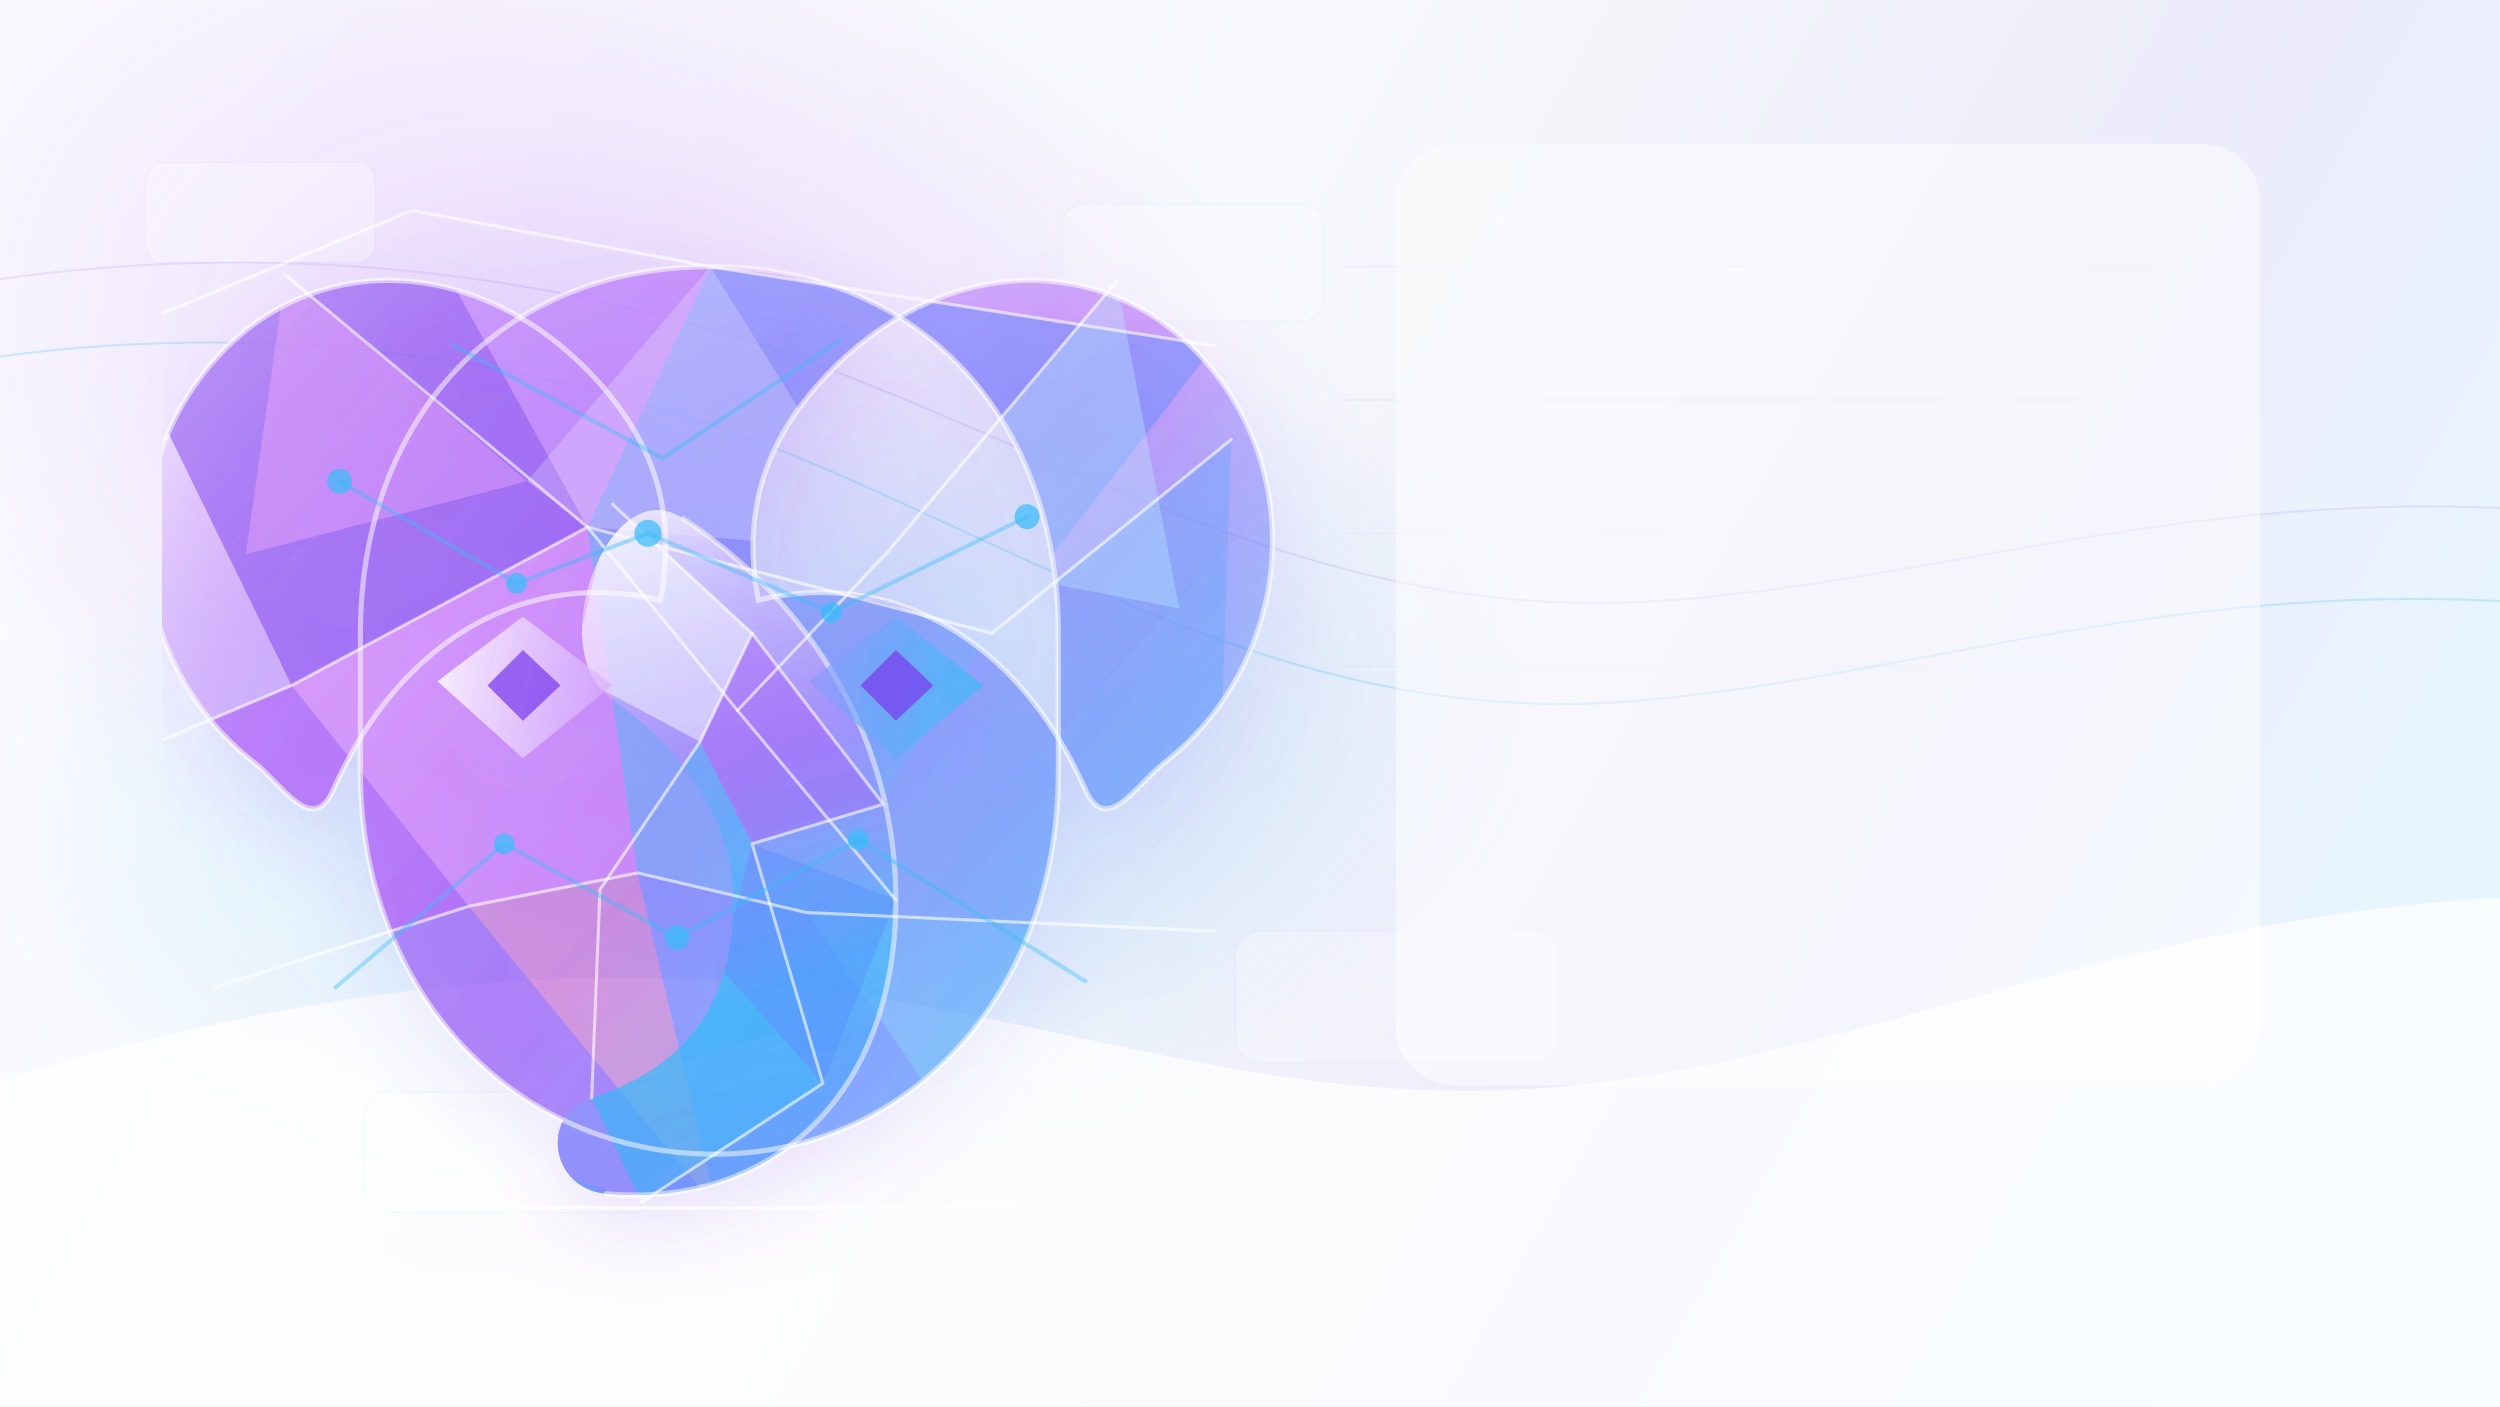
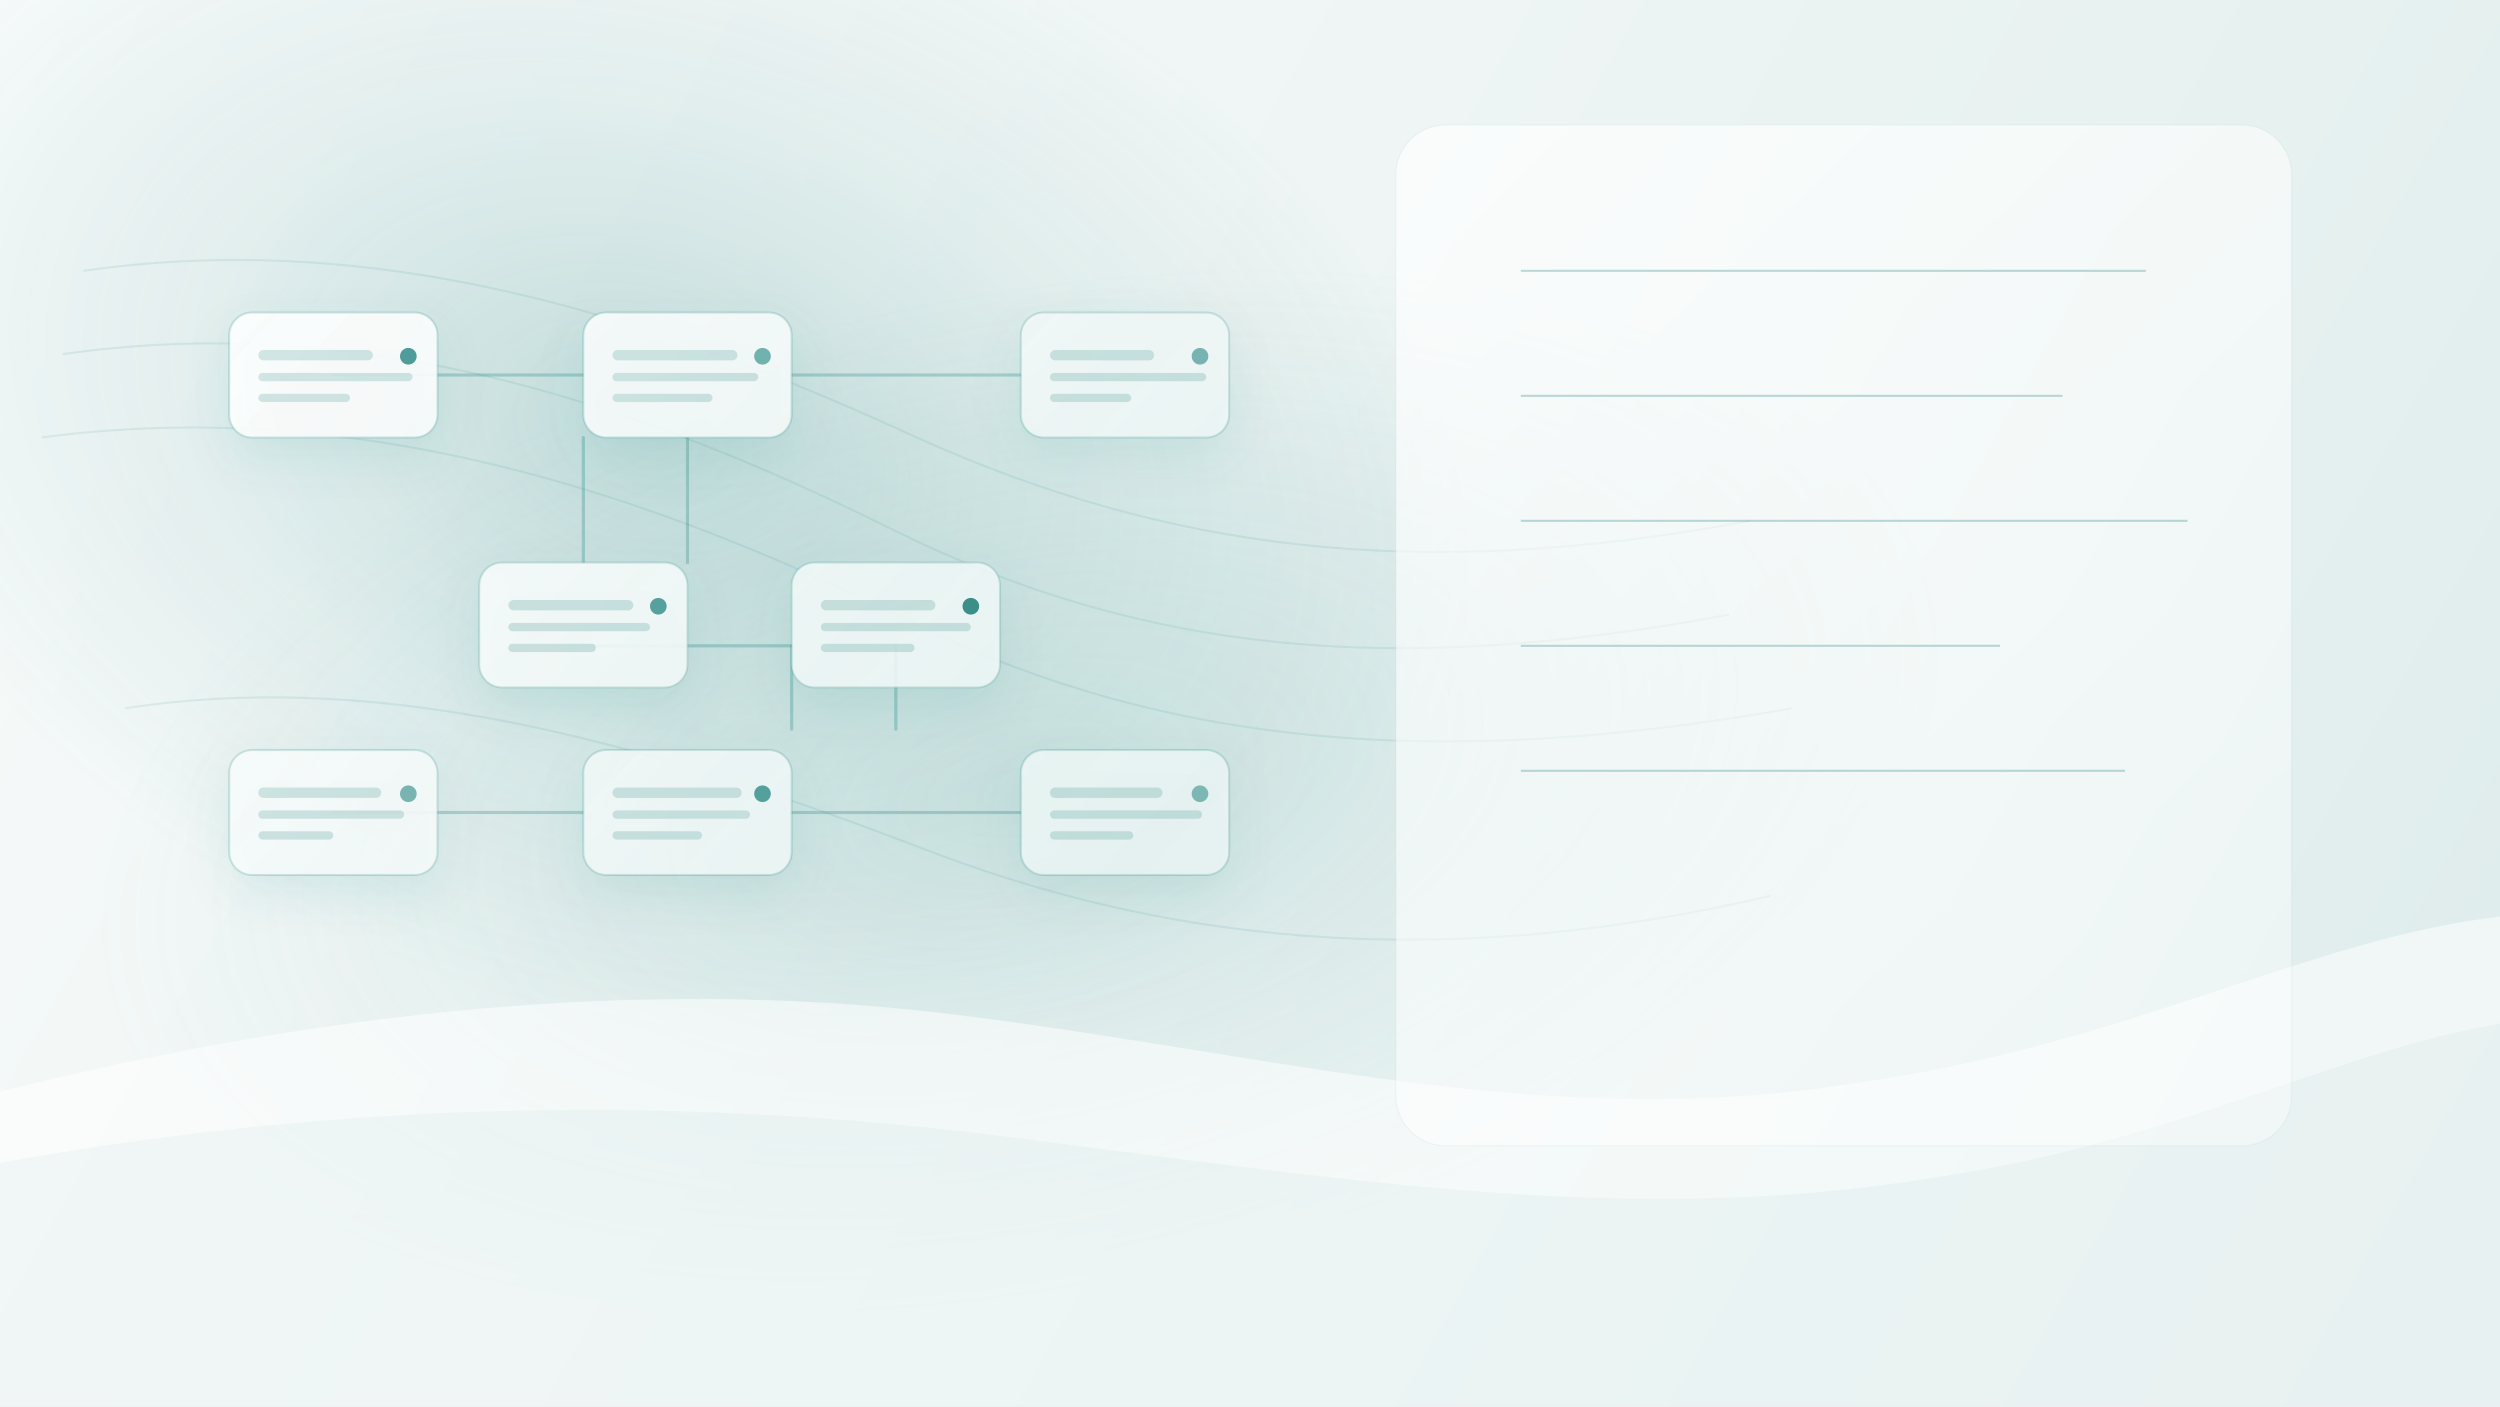
<svg xmlns="http://www.w3.org/2000/svg" width="2400" height="1350" viewBox="0 0 2400 1350" fill="none">
  <defs>
-     <linearGradient id="clientBase" x1="96" y1="96" x2="2240" y2="1300" gradientUnits="userSpaceOnUse">
-       <stop offset="0" stop-color="#FBFBFF" />
-       <stop offset="0.42" stop-color="#F7F8FC" />
-       <stop offset="0.72" stop-color="#EDEBFA" />
-       <stop offset="1" stop-color="#E6F8FF" />
+     <linearGradient id="base" x1="0" y1="0" x2="2400" y2="1350" gradientUnits="userSpaceOnUse">
+       <stop offset="0" stop-color="#F7FAFA" />
+       <stop offset="0.45" stop-color="#EEF5F4" />
+       <stop offset="0.78" stop-color="#E4F0EF" />
+       <stop offset="1" stop-color="#DCEBEA" />
    </linearGradient>
-     <radialGradient id="clientVioletGlow" cx="0" cy="0" r="1" gradientUnits="userSpaceOnUse" gradientTransform="translate(600 430) rotate(24) scale(790 540)">
-       <stop offset="0" stop-color="#A855F7" stop-opacity="0.30" />
-       <stop offset="0.54" stop-color="#A855F7" stop-opacity="0.10" />
-       <stop offset="1" stop-color="#A855F7" stop-opacity="0" />
+     <radialGradient id="glowTeal" cx="0" cy="0" r="1" gradientUnits="userSpaceOnUse" gradientTransform="translate(620 420) rotate(18) scale(820 560)">
+       <stop offset="0" stop-color="#167D79" stop-opacity="0.22" />
+       <stop offset="0.55" stop-color="#167D79" stop-opacity="0.08" />
+       <stop offset="1" stop-color="#167D79" stop-opacity="0" />
    </radialGradient>
-     <radialGradient id="clientCyanGlow" cx="0" cy="0" r="1" gradientUnits="userSpaceOnUse" gradientTransform="translate(740 736) rotate(-8) scale(760 420)">
-       <stop offset="0" stop-color="#38BDF8" stop-opacity="0.28" />
-       <stop offset="1" stop-color="#38BDF8" stop-opacity="0" />
+     <radialGradient id="glowMint" cx="0" cy="0" r="1" gradientUnits="userSpaceOnUse" gradientTransform="translate(980 760) rotate(-12) scale(900 480)">
+       <stop offset="0" stop-color="#5AA4A0" stop-opacity="0.20" />
+       <stop offset="1" stop-color="#5AA4A0" stop-opacity="0" />
    </radialGradient>
-     <linearGradient id="elephantGlass" x1="118" y1="92" x2="1128" y2="1018" gradientUnits="userSpaceOnUse">
-       <stop offset="0" stop-color="#FBFBFF" stop-opacity="0.84" />
-       <stop offset="0.22" stop-color="#C084FC" stop-opacity="0.50" />
-       <stop offset="0.54" stop-color="#A855F7" stop-opacity="0.52" />
-       <stop offset="0.78" stop-color="#4F8CFF" stop-opacity="0.48" />
-       <stop offset="1" stop-color="#38BDF8" stop-opacity="0.48" />
+     <linearGradient id="panelGlass" x1="1280" y1="140" x2="2140" y2="1040" gradientUnits="userSpaceOnUse">
+       <stop offset="0" stop-color="#FFFFFF" stop-opacity="0.72" />
+       <stop offset="1" stop-color="#FFFFFF" stop-opacity="0.38" />
    </linearGradient>
-     <linearGradient id="trunkGlass" x1="500" y1="360" x2="700" y2="1036" gradientUnits="userSpaceOnUse">
-       <stop offset="0" stop-color="#FFFFFF" stop-opacity="0.78" />
-       <stop offset="0.38" stop-color="#C084FC" stop-opacity="0.48" />
-       <stop offset="0.7" stop-color="#38BDF8" stop-opacity="0.54" />
-       <stop offset="1" stop-color="#4F8CFF" stop-opacity="0.46" />
+     <linearGradient id="nodeFill" x1="180" y1="220" x2="980" y2="980" gradientUnits="userSpaceOnUse">
+       <stop offset="0" stop-color="#FFFFFF" stop-opacity="0.92" />
+       <stop offset="1" stop-color="#E8F4F3" stop-opacity="0.88" />
    </linearGradient>
-     <linearGradient id="eyeGlass" x1="356" y1="504" x2="848" y2="590" gradientUnits="userSpaceOnUse">
-       <stop offset="0" stop-color="#FFFFFF" stop-opacity="0.90" />
-       <stop offset="0.48" stop-color="#C084FC" stop-opacity="0.66" />
-       <stop offset="1" stop-color="#38BDF8" stop-opacity="0.74" />
-     </linearGradient>
-     <filter id="elephantShadow" x="80" y="68" width="1150" height="1080" filterUnits="userSpaceOnUse" color-interpolation-filters="sRGB">
-       <feDropShadow dx="0" dy="34" stdDeviation="34" flood-color="#7C3AED" flood-opacity="0.14" />
+     <filter id="softShadow" x="0" y="0" width="2400" height="1350" filterUnits="userSpaceOnUse" color-interpolation-filters="sRGB">
+       <feDropShadow dx="0" dy="18" stdDeviation="22" flood-color="#167D79" flood-opacity="0.10" />
    </filter>
-     <clipPath id="elephantClip">
-       <path d="M168 610C52 520 26 344 128 226C224 115 386 122 496 242C552 303 574 370 558 454C432 424 310 488 244 636C224 681 196 632 168 610Z" />
-       <path d="M1042 610C1158 520 1184 344 1082 226C986 115 824 122 714 242C658 303 636 370 652 454C778 424 900 488 966 636C986 681 1014 632 1042 610Z" />
-       <path d="M270 486C270 280 404 134 606 134C808 134 940 280 940 486V620C940 828 800 986 610 986C416 986 270 828 270 620V486Z" />
-       <path d="M580 376C704 458 784 590 784 742C784 930 664 1038 506 1024C452 1019 442 948 492 932C584 902 628 840 628 744C628 664 580 598 510 548C444 500 510 328 580 376Z" />
-     </clipPath>
-     <clipPath id="trunkClip">
-       <path d="M580 376C704 458 784 590 784 742C784 930 664 1038 506 1024C452 1019 442 948 492 932C584 902 628 840 628 744C628 664 580 598 510 548C444 500 510 328 580 376Z" />
-     </clipPath>
  </defs>
-   <rect width="2400" height="1350" fill="url(#clientBase)" />
-   <rect width="2400" height="1350" fill="url(#clientVioletGlow)" />
-   <rect width="2400" height="1350" fill="url(#clientCyanGlow)" />
-   <path d="M0 1038C286 950 540 918 798 952C1056 986 1262 1076 1546 1038C1818 1002 2054 880 2400 862V1350H0V1038Z" fill="#FFFFFF" opacity="0.74" />
-   <path d="M-40 274C250 226 544 258 800 356C1054 454 1280 592 1574 578C1846 564 2092 466 2440 490" stroke="#7C3AED" stroke-opacity="0.11" stroke-width="2" />
-   <path d="M-40 348C260 300 552 344 806 456C1060 568 1284 700 1580 672C1846 648 2096 552 2444 580" stroke="#38BDF8" stroke-opacity="0.24" stroke-width="2" />
-   <g opacity="0.50">
-     <rect x="140" y="156" width="220" height="96" rx="18" fill="#FFFFFF" fill-opacity="0.55" stroke="#A855F7" stroke-opacity="0.10" />
-     <rect x="1020" y="196" width="250" height="112" rx="20" fill="#FFFFFF" fill-opacity="0.45" stroke="#38BDF8" stroke-opacity="0.14" />
-     <rect x="350" y="1048" width="280" height="116" rx="22" fill="#FFFFFF" fill-opacity="0.58" stroke="#38BDF8" stroke-opacity="0.14" />
-     <rect x="1186" y="894" width="310" height="126" rx="24" fill="#FFFFFF" fill-opacity="0.42" stroke="#A855F7" stroke-opacity="0.12" />
+   <rect width="2400" height="1350" fill="url(#base)" />
+   <rect width="2400" height="1350" fill="url(#glowTeal)" />
+   <rect width="2400" height="1350" fill="url(#glowMint)" />
+   <path d="M0 1048C320 968 620 940 900 972C1220 1010 1480 1088 1780 1040C2040 1004 2220 900 2400 880V1350H0V1048Z" fill="#FFFFFF" opacity="0.55" />
+   <path d="M-20 1120C300 1060 620 1050 940 1088C1280 1130 1560 1180 1860 1130C2100 1094 2260 1000 2420 980V1350H-20V1120Z" fill="#167D79" opacity="0.04" />
+   <g stroke="#167D79" stroke-opacity="0.10" stroke-width="2" fill="none">
+     <path d="M80 260C360 220 620 300 880 420C1120 528 1360 560 1680 500" />
+     <path d="M40 420C340 380 620 470 880 600C1120 716 1380 740 1720 680" />
+     <path d="M120 680C380 640 640 720 900 820C1140 910 1400 930 1700 860" />
  </g>
-   <g transform="translate(76 122)" filter="url(#elephantShadow)">
-     <g clip-path="url(#elephantClip)">
-       <rect x="20" y="60" width="1180" height="1010" fill="url(#elephantGlass)" />
-       <path d="M38 196L320 80L488 384L204 536Z" fill="#7C3AED" opacity="0.48" />
-       <path d="M320 80L606 134L488 384Z" fill="#C084FC" opacity="0.58" />
-       <path d="M606 134L1090 210L876 486L488 384Z" fill="#4F8CFF" opacity="0.40" />
-       <path d="M62 596L204 536L374 748L130 826Z" fill="#A855F7" opacity="0.52" />
-       <path d="M204 536L488 384L536 716L374 748Z" fill="#E879F9" opacity="0.34" />
-       <path d="M488 384L876 486L698 754L536 716Z" fill="#38BDF8" opacity="0.34" />
-       <path d="M876 486L1106 300L1090 772L698 754Z" fill="#60A5FA" opacity="0.38" />
-       <path d="M130 826L374 748L612 1038L280 1036Z" fill="#8B5CF6" opacity="0.42" />
-       <path d="M374 748L536 716L612 1038Z" fill="#FB7185" opacity="0.22" />
-       <path d="M536 716L698 754L894 1036L612 1038Z" fill="#4F8CFF" opacity="0.38" />
-       <path d="M698 754L1090 772L894 1036Z" fill="#38BDF8" opacity="0.28" />
-       <path d="M198 142L430 340L160 410Z" fill="#F0ABFC" opacity="0.42" />
-       <path d="M996 148L776 408L1056 462Z" fill="#BAE6FD" opacity="0.38" />
-       <path d="M430 340L606 134L776 408L488 384Z" fill="#FFFFFF" opacity="0.22" />
+   <g stroke="#5AA4A0" stroke-opacity="0.16" stroke-width="2" fill="none">
+     <path d="M60 340C340 300 600 380 860 510C1100 628 1340 650 1660 590" />
+   </g>
+   <g filter="url(#softShadow)">
+     <g stroke="#167D79" stroke-opacity="0.28" stroke-width="3" stroke-linecap="round" fill="none">
+       <path d="M320 360H560" />
+       <path d="M760 360H980" />
+       <path d="M560 420V540" />
+       <path d="M660 420V540" />
+       <path d="M560 620H760" />
+       <path d="M760 620V700" />
+       <path d="M860 620V700" />
+       <path d="M760 780H980" />
+       <path d="M320 780H560" />
    </g>
-     <g clip-path="url(#trunkClip)">
-       <rect x="454" y="330" width="360" height="730" fill="url(#trunkGlass)" />
-       <path d="M512 362L646 486L596 590L472 524Z" fill="#FFFFFF" opacity="0.46" />
-       <path d="M646 486L772 650L646 688L596 590Z" fill="#A855F7" opacity="0.36" />
-       <path d="M596 590L646 688L616 808L500 732Z" fill="#38BDF8" opacity="0.44" />
-       <path d="M646 688L784 742L714 918L616 808Z" fill="#4F8CFF" opacity="0.38" />
-       <path d="M616 808L714 918L540 1032L492 932Z" fill="#38BDF8" opacity="0.42" />
-       <path d="M492 932L540 1032L456 1004L440 946Z" fill="#C084FC" opacity="0.40" />
+     <g>
+       <rect x="220" y="300" width="200" height="120" rx="22" fill="url(#nodeFill)" stroke="#167D79" stroke-opacity="0.18" stroke-width="2" />
+       <rect x="560" y="300" width="200" height="120" rx="22" fill="url(#nodeFill)" stroke="#167D79" stroke-opacity="0.18" stroke-width="2" />
+       <rect x="980" y="300" width="200" height="120" rx="22" fill="url(#nodeFill)" stroke="#167D79" stroke-opacity="0.18" stroke-width="2" />
+       <rect x="460" y="540" width="200" height="120" rx="22" fill="url(#nodeFill)" stroke="#5AA4A0" stroke-opacity="0.28" stroke-width="2" />
+       <rect x="760" y="540" width="200" height="120" rx="22" fill="url(#nodeFill)" stroke="#5AA4A0" stroke-opacity="0.28" stroke-width="2" />
+       <rect x="220" y="720" width="200" height="120" rx="22" fill="url(#nodeFill)" stroke="#167D79" stroke-opacity="0.18" stroke-width="2" />
+       <rect x="560" y="720" width="200" height="120" rx="22" fill="url(#nodeFill)" stroke="#167D79" stroke-opacity="0.18" stroke-width="2" />
+       <rect x="980" y="720" width="200" height="120" rx="22" fill="url(#nodeFill)" stroke="#167D79" stroke-opacity="0.18" stroke-width="2" />
    </g>
-     <g stroke="#FFFFFF" stroke-opacity="0.60" stroke-width="3" stroke-linecap="round" stroke-linejoin="round">
-       <path d="M38 196L320 80L606 134L1090 210" />
-       <path d="M62 596L204 536L488 384L876 486L1106 300" />
-       <path d="M130 826L374 748L536 716L698 754L1090 772" />
-       <path d="M280 1036L612 1038L894 1036" />
-       <path d="M198 142L488 384L632 560L784 742" />
-       <path d="M996 148L776 408L632 560" />
-       <path d="M512 362L646 486L596 590L500 732L492 932" />
-       <path d="M646 486L772 650L646 688L714 918L540 1032" />
+     <g fill="#167D79" fill-opacity="0.18">
+       <rect x="248" y="336" width="110" height="10" rx="5" />
+       <rect x="248" y="358" width="148" height="8" rx="4" />
+       <rect x="248" y="378" width="88" height="8" rx="4" />
+       <rect x="588" y="336" width="120" height="10" rx="5" />
+       <rect x="588" y="358" width="140" height="8" rx="4" />
+       <rect x="588" y="378" width="96" height="8" rx="4" />
+       <rect x="1008" y="336" width="100" height="10" rx="5" />
+       <rect x="1008" y="358" width="150" height="8" rx="4" />
+       <rect x="1008" y="378" width="78" height="8" rx="4" />
+       <rect x="488" y="576" width="120" height="10" rx="5" />
+       <rect x="488" y="598" width="136" height="8" rx="4" />
+       <rect x="488" y="618" width="84" height="8" rx="4" />
+       <rect x="788" y="576" width="110" height="10" rx="5" />
+       <rect x="788" y="598" width="144" height="8" rx="4" />
+       <rect x="788" y="618" width="90" height="8" rx="4" />
+       <rect x="248" y="756" width="118" height="10" rx="5" />
+       <rect x="248" y="778" width="140" height="8" rx="4" />
+       <rect x="248" y="798" width="72" height="8" rx="4" />
+       <rect x="588" y="756" width="124" height="10" rx="5" />
+       <rect x="588" y="778" width="132" height="8" rx="4" />
+       <rect x="588" y="798" width="86" height="8" rx="4" />
+       <rect x="1008" y="756" width="108" height="10" rx="5" />
+       <rect x="1008" y="778" width="146" height="8" rx="4" />
+       <rect x="1008" y="798" width="80" height="8" rx="4" />
    </g>
-     <path d="M168 610C52 520 26 344 128 226C224 115 386 122 496 242C552 303 574 370 558 454C432 424 310 488 244 636C224 681 196 632 168 610Z" stroke="#FFFFFF" stroke-opacity="0.54" stroke-width="5" />
-     <path d="M1042 610C1158 520 1184 344 1082 226C986 115 824 122 714 242C658 303 636 370 652 454C778 424 900 488 966 636C986 681 1014 632 1042 610Z" stroke="#FFFFFF" stroke-opacity="0.54" stroke-width="5" />
-     <path d="M270 486C270 280 404 134 606 134C808 134 940 280 940 486V620C940 828 800 986 610 986C416 986 270 828 270 620V486Z" stroke="#FFFFFF" stroke-opacity="0.52" stroke-width="5" />
-     <path d="M580 376C704 458 784 590 784 742C784 930 664 1038 506 1024" stroke="#FFFFFF" stroke-opacity="0.50" stroke-width="5" stroke-linecap="round" />
-     <path d="M344 532L426 470L512 536L426 606Z" fill="url(#eyeGlass)" opacity="0.86" />
-     <path d="M392 536L426 502L462 536L426 570Z" fill="#7C3AED" opacity="0.72" />
-     <path d="M700 532L784 470L868 536L784 606Z" fill="url(#eyeGlass)" opacity="0.86" />
-     <path d="M750 536L784 502L820 536L784 570Z" fill="#7C3AED" opacity="0.72" />
-     <g stroke="#38BDF8" stroke-width="4" stroke-opacity="0.40" stroke-linecap="round">
-       <path d="M250 340L420 438L546 390L722 466L910 374" />
-       <path d="M246 826L408 688L574 778L748 684L966 820" />
-       <path d="M360 210L560 318L730 205" />
-     </g>
-     <g fill="#38BDF8" opacity="0.72">
-       <circle cx="250" cy="340" r="12" />
-       <circle cx="420" cy="438" r="10" />
-       <circle cx="546" cy="390" r="13" />
-       <circle cx="722" cy="466" r="10" />
-       <circle cx="910" cy="374" r="12" />
-       <circle cx="408" cy="688" r="10" />
-       <circle cx="574" cy="778" r="12" />
-       <circle cx="748" cy="684" r="10" />
+     <g>
+       <circle cx="392" cy="342" r="8" fill="#167D79" fill-opacity="0.75" />
+       <circle cx="732" cy="342" r="8" fill="#5AA4A0" fill-opacity="0.85" />
+       <circle cx="1152" cy="342" r="8" fill="#167D79" fill-opacity="0.55" />
+       <circle cx="632" cy="582" r="8" fill="#167D79" fill-opacity="0.70" />
+       <circle cx="932" cy="582" r="8" fill="#0F766E" fill-opacity="0.80" />
+       <circle cx="392" cy="762" r="8" fill="#5AA4A0" fill-opacity="0.80" />
+       <circle cx="732" cy="762" r="8" fill="#167D79" fill-opacity="0.70" />
+       <circle cx="1152" cy="762" r="8" fill="#5AA4A0" fill-opacity="0.75" />
    </g>
  </g>
-   <g opacity="0.34">
-     <path d="M1288 256H2080" stroke="#A855F7" stroke-opacity="0.13" stroke-width="2" />
-     <path d="M1288 384H2010" stroke="#38BDF8" stroke-opacity="0.22" stroke-width="2" />
-     <path d="M1288 512H2162" stroke="#A855F7" stroke-opacity="0.10" stroke-width="2" />
-     <path d="M1288 640H2034" stroke="#38BDF8" stroke-opacity="0.16" stroke-width="2" />
+   <rect x="1340" y="120" width="860" height="980" rx="48" fill="url(#panelGlass)" stroke="#167D79" stroke-opacity="0.06" />
+   <g opacity="0.28" stroke="#167D79" stroke-width="2">
+     <path d="M1460 260H2060" />
+     <path d="M1460 380H1980" />
+     <path d="M1460 500H2100" />
+     <path d="M1460 620H1920" />
+     <path d="M1460 740H2040" />
  </g>
-   <rect x="1340" y="138" width="830" height="904" rx="56" fill="#FFFFFF" opacity="0.48" />
</svg>
